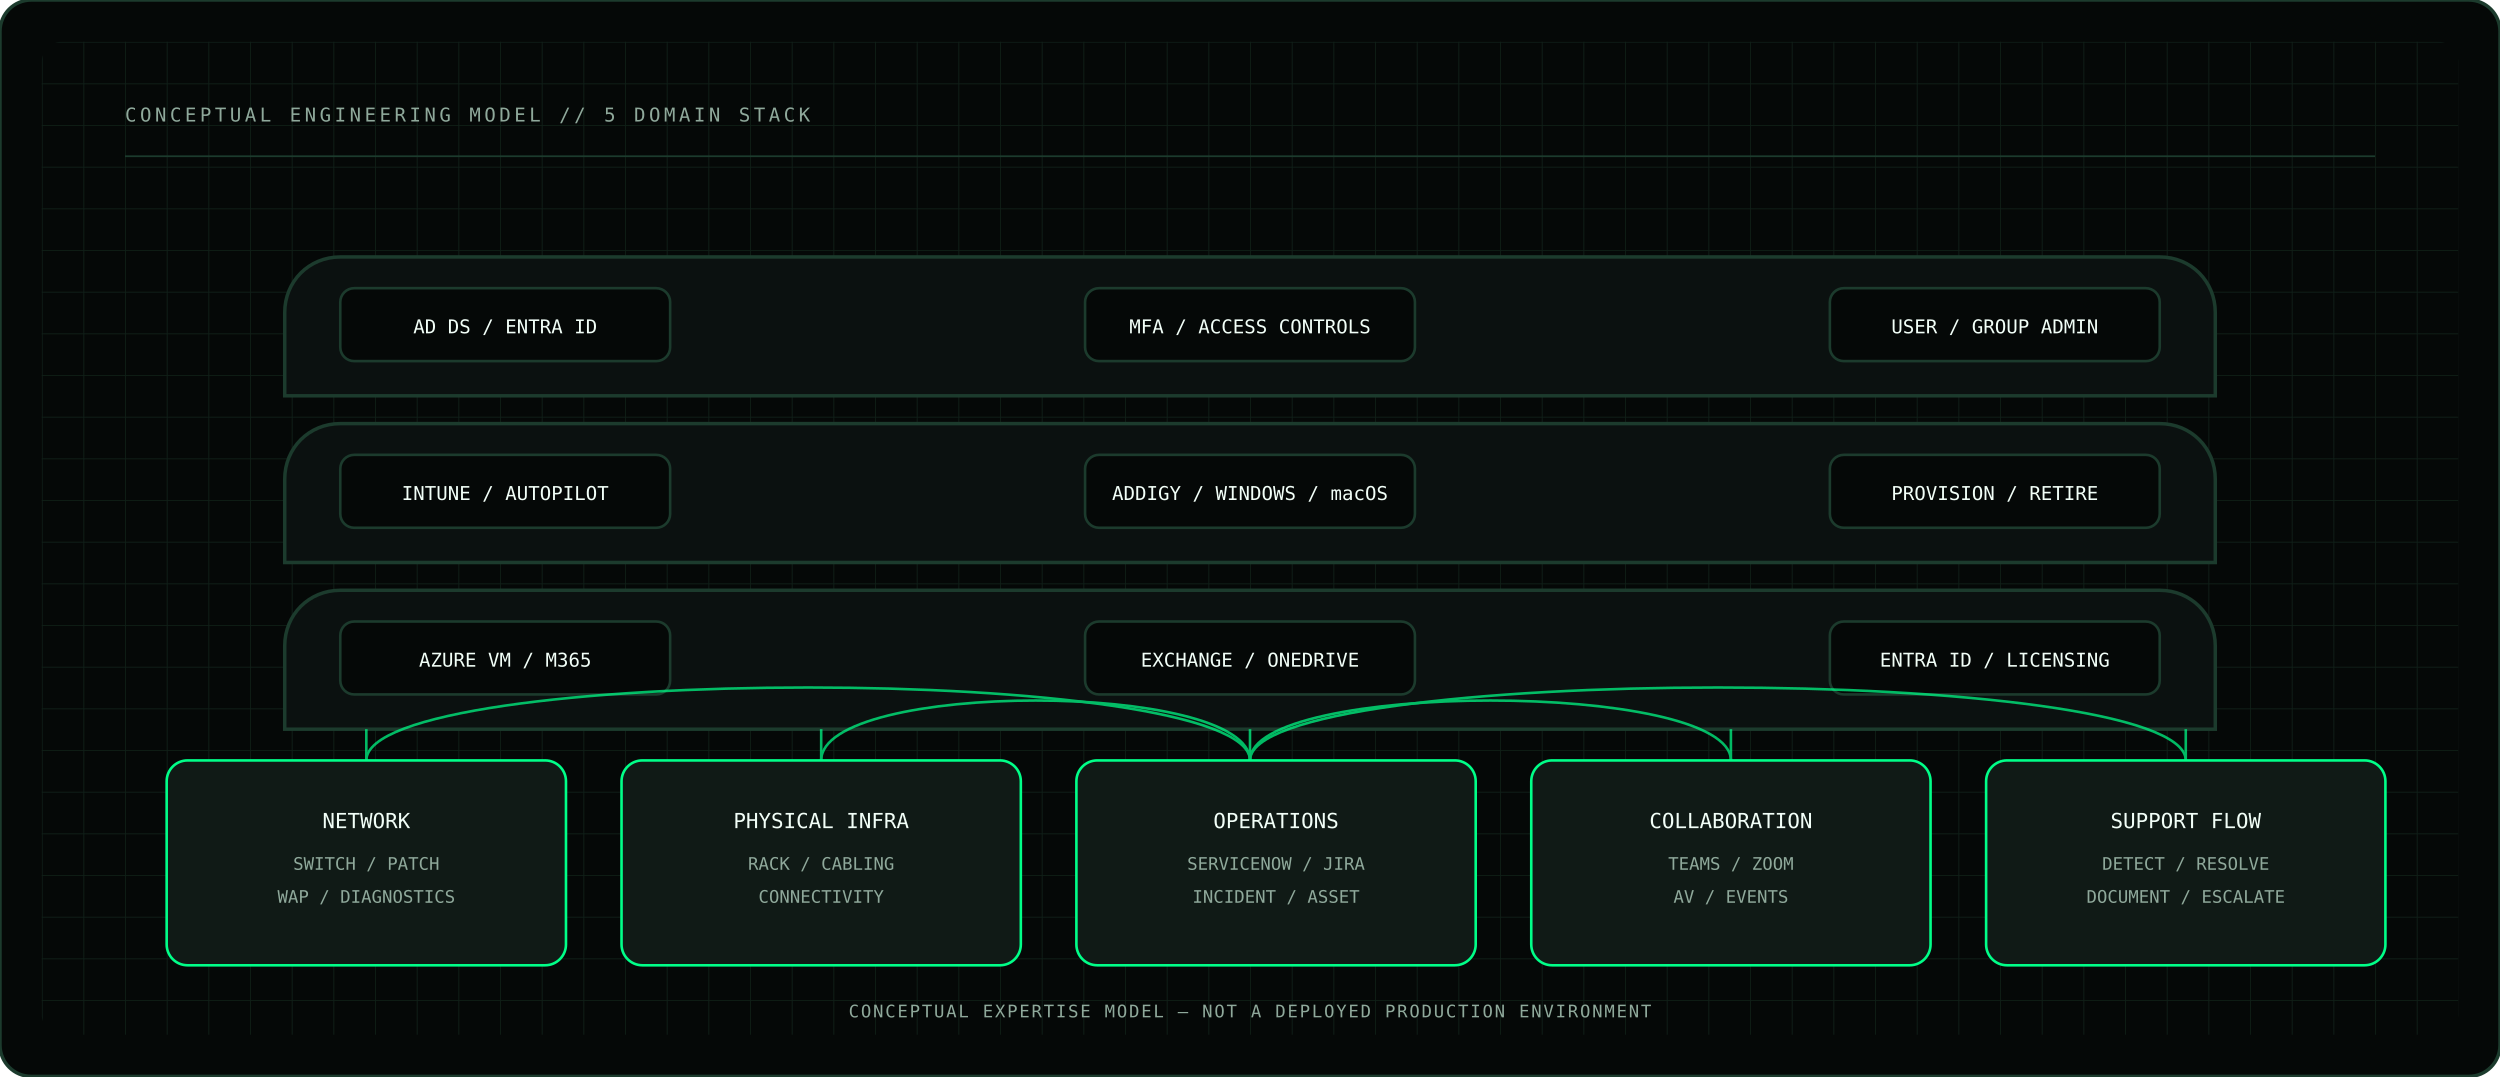
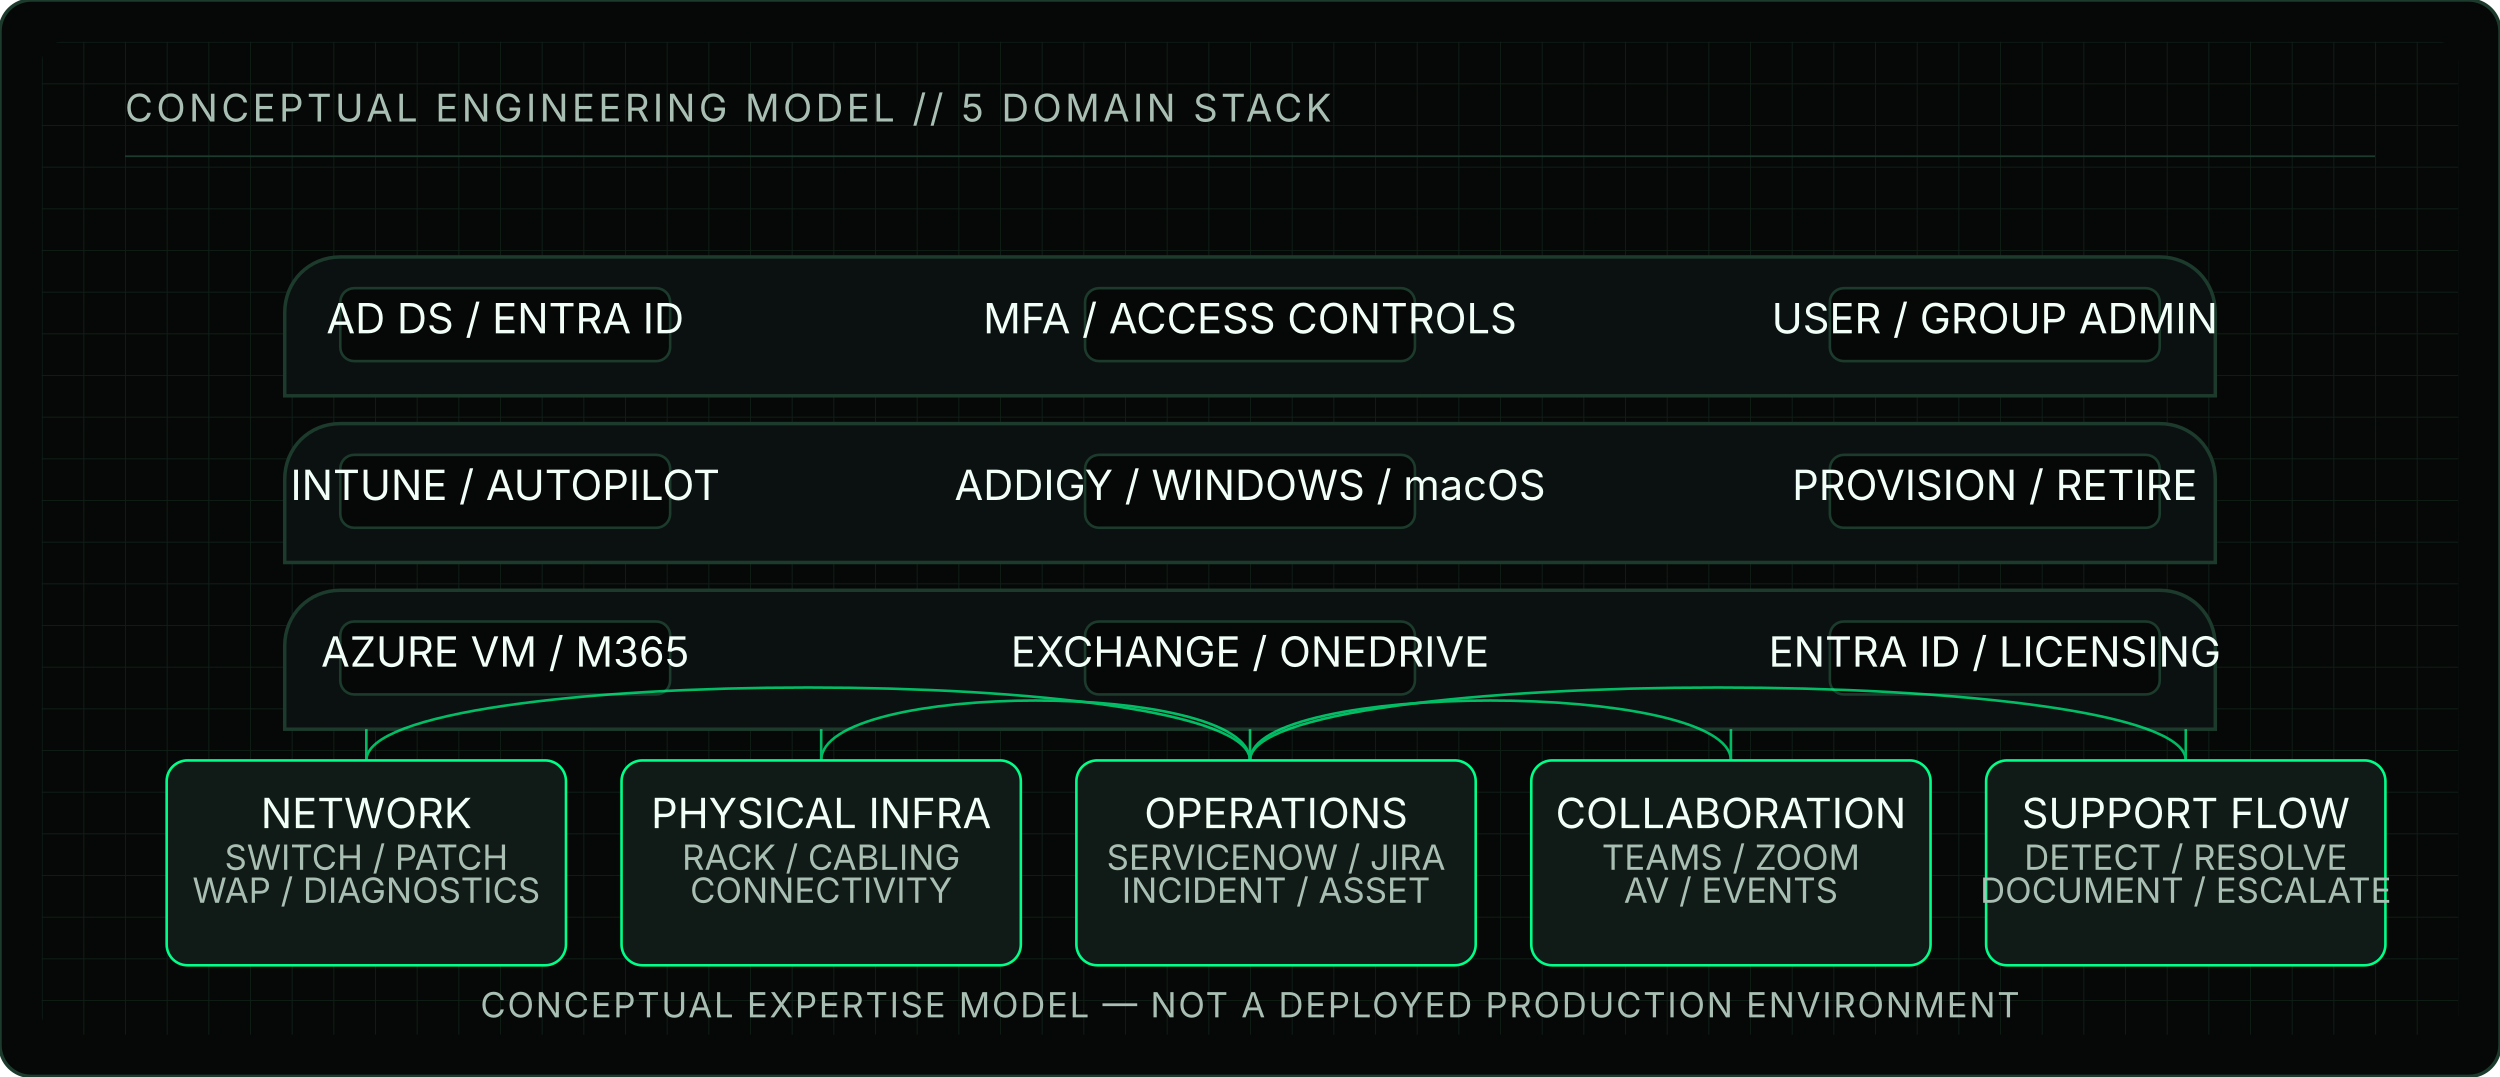
<svg xmlns="http://www.w3.org/2000/svg" width="1440" height="620" viewBox="0 0 1440 620" role="img" aria-labelledby="title desc">
  <defs>
    <pattern id="grid" width="24" height="24" patternUnits="userSpaceOnUse">
      <path d="M24 0H0V24" fill="none" stroke="#102119" stroke-width="1" />
    </pattern>
  </defs>
  <rect width="1440" height="620" rx="18" fill="#050807" stroke="#1C3B2D" stroke-width="2" />
  <rect x="24" y="24" width="1392" height="572" rx="12" fill="url(#grid)" opacity=".92" />
-   <g font-family="ui-monospace, monospace" fill="#8FA99B" font-size="11" letter-spacing="2">
+   <g font-family="Inter, Segoe UI, Arial, sans-serif" fill="#A9BFB3" font-size="22" letter-spacing="2">
    <text x="72" y="70">CONCEPTUAL ENGINEERING MODEL // 5 DOMAIN STACK</text>
  </g>
  <line x1="72" y1="90" x2="1368" y2="90" stroke="#1C3B2D" />
  <g fill="#0B1110" stroke="#1C3B2D" stroke-width="2">
    <path d="M196 148H1244C1262 148 1276 162 1276 180V228H164V180C164 162 178 148 196 148Z" />
    <path d="M196 244H1244C1262 244 1276 258 1276 276V324H164V276C164 258 178 244 196 244Z" />
    <path d="M196 340H1244C1262 340 1276 354 1276 372V420H164V372C164 354 178 340 196 340Z" />
  </g>
  <g fill="#101A16" stroke="#00FF88" stroke-width="1.5">
    <rect x="96" y="438" width="230" height="118" rx="12" />
    <rect x="358" y="438" width="230" height="118" rx="12" />
    <rect x="620" y="438" width="230" height="118" rx="12" />
    <rect x="882" y="438" width="230" height="118" rx="12" />
    <rect x="1144" y="438" width="230" height="118" rx="12" />
  </g>
  <g fill="#050807" stroke="#1C3B2D" stroke-width="1.5">
    <rect x="196" y="166" width="190" height="42" rx="8" />
    <rect x="625" y="166" width="190" height="42" rx="8" />
    <rect x="1054" y="166" width="190" height="42" rx="8" />
    <rect x="196" y="262" width="190" height="42" rx="8" />
    <rect x="625" y="262" width="190" height="42" rx="8" />
    <rect x="1054" y="262" width="190" height="42" rx="8" />
    <rect x="196" y="358" width="190" height="42" rx="8" />
    <rect x="625" y="358" width="190" height="42" rx="8" />
    <rect x="1054" y="358" width="190" height="42" rx="8" />
  </g>
  <g fill="none" stroke="#00FF88" stroke-width="1.5" opacity=".72">
    <path d="M720 438V420" />
    <path d="M211 438V420" />
    <path d="M473 438V420" />
    <path d="M997 438V420" />
    <path d="M1259 438V420" />
    <path d="M211 438C211 382 720 382 720 438" />
    <path d="M473 438C473 392 720 392 720 438" />
    <path d="M997 438C997 392 720 392 720 438" />
    <path d="M1259 438C1259 382 720 382 720 438" />
  </g>
-   <g font-family="ui-monospace, monospace" text-anchor="middle" font-size="11">
+   <g font-family="Inter, Segoe UI, Arial, sans-serif" text-anchor="middle" font-size="24">
    <g fill="#F2FFF8">
      <text x="291" y="192">AD DS / ENTRA ID</text>
      <text x="720" y="192">MFA / ACCESS CONTROLS</text>
      <text x="1149" y="192">USER / GROUP ADMIN</text>
      <text x="291" y="288">INTUNE / AUTOPILOT</text>
      <text x="720" y="288">ADDIGY / WINDOWS / macOS</text>
      <text x="1149" y="288">PROVISION / RETIRE</text>
      <text x="291" y="384">AZURE VM / M365</text>
      <text x="720" y="384">EXCHANGE / ONEDRIVE</text>
      <text x="1149" y="384">ENTRA ID / LICENSING</text>
    </g>
  </g>
-   <g font-family="ui-monospace, monospace" text-anchor="middle" fill="#F2FFF8" font-size="12">
+   <g font-family="Inter, Segoe UI, Arial, sans-serif" text-anchor="middle" fill="#F2FFF8" font-size="24">
    <text x="211" y="477">NETWORK</text>
    <text x="473" y="477">PHYSICAL INFRA</text>
    <text x="735" y="477">OPERATIONS</text>
    <text x="997" y="477">COLLABORATION</text>
    <text x="1259" y="477">SUPPORT FLOW</text>
  </g>
-   <g font-family="ui-monospace, monospace" text-anchor="middle" fill="#8FA99B" font-size="10">
+   <g font-family="Inter, Segoe UI, Arial, sans-serif" text-anchor="middle" fill="#A9BFB3" font-size="20">
    <text x="211" y="501">SWITCH / PATCH</text>
    <text x="211" y="520">WAP / DIAGNOSTICS</text>
    <text x="473" y="501">RACK / CABLING</text>
    <text x="473" y="520">CONNECTIVITY</text>
    <text x="735" y="501">SERVICENOW / JIRA</text>
    <text x="735" y="520">INCIDENT / ASSET</text>
    <text x="997" y="501">TEAMS / ZOOM</text>
    <text x="997" y="520">AV / EVENTS</text>
    <text x="1259" y="501">DETECT / RESOLVE</text>
    <text x="1259" y="520">DOCUMENT / ESCALATE</text>
  </g>
-   <text x="720" y="586" fill="#8FA99B" font-family="ui-monospace, monospace" text-anchor="middle" font-size="10" letter-spacing="1">CONCEPTUAL EXPERTISE MODEL — NOT A DEPLOYED PRODUCTION ENVIRONMENT</text>
+   <text x="720" y="586" fill="#A9BFB3" font-family="Inter, Segoe UI, Arial, sans-serif" text-anchor="middle" font-size="20" letter-spacing="1">CONCEPTUAL EXPERTISE MODEL — NOT A DEPLOYED PRODUCTION ENVIRONMENT</text>
</svg>
